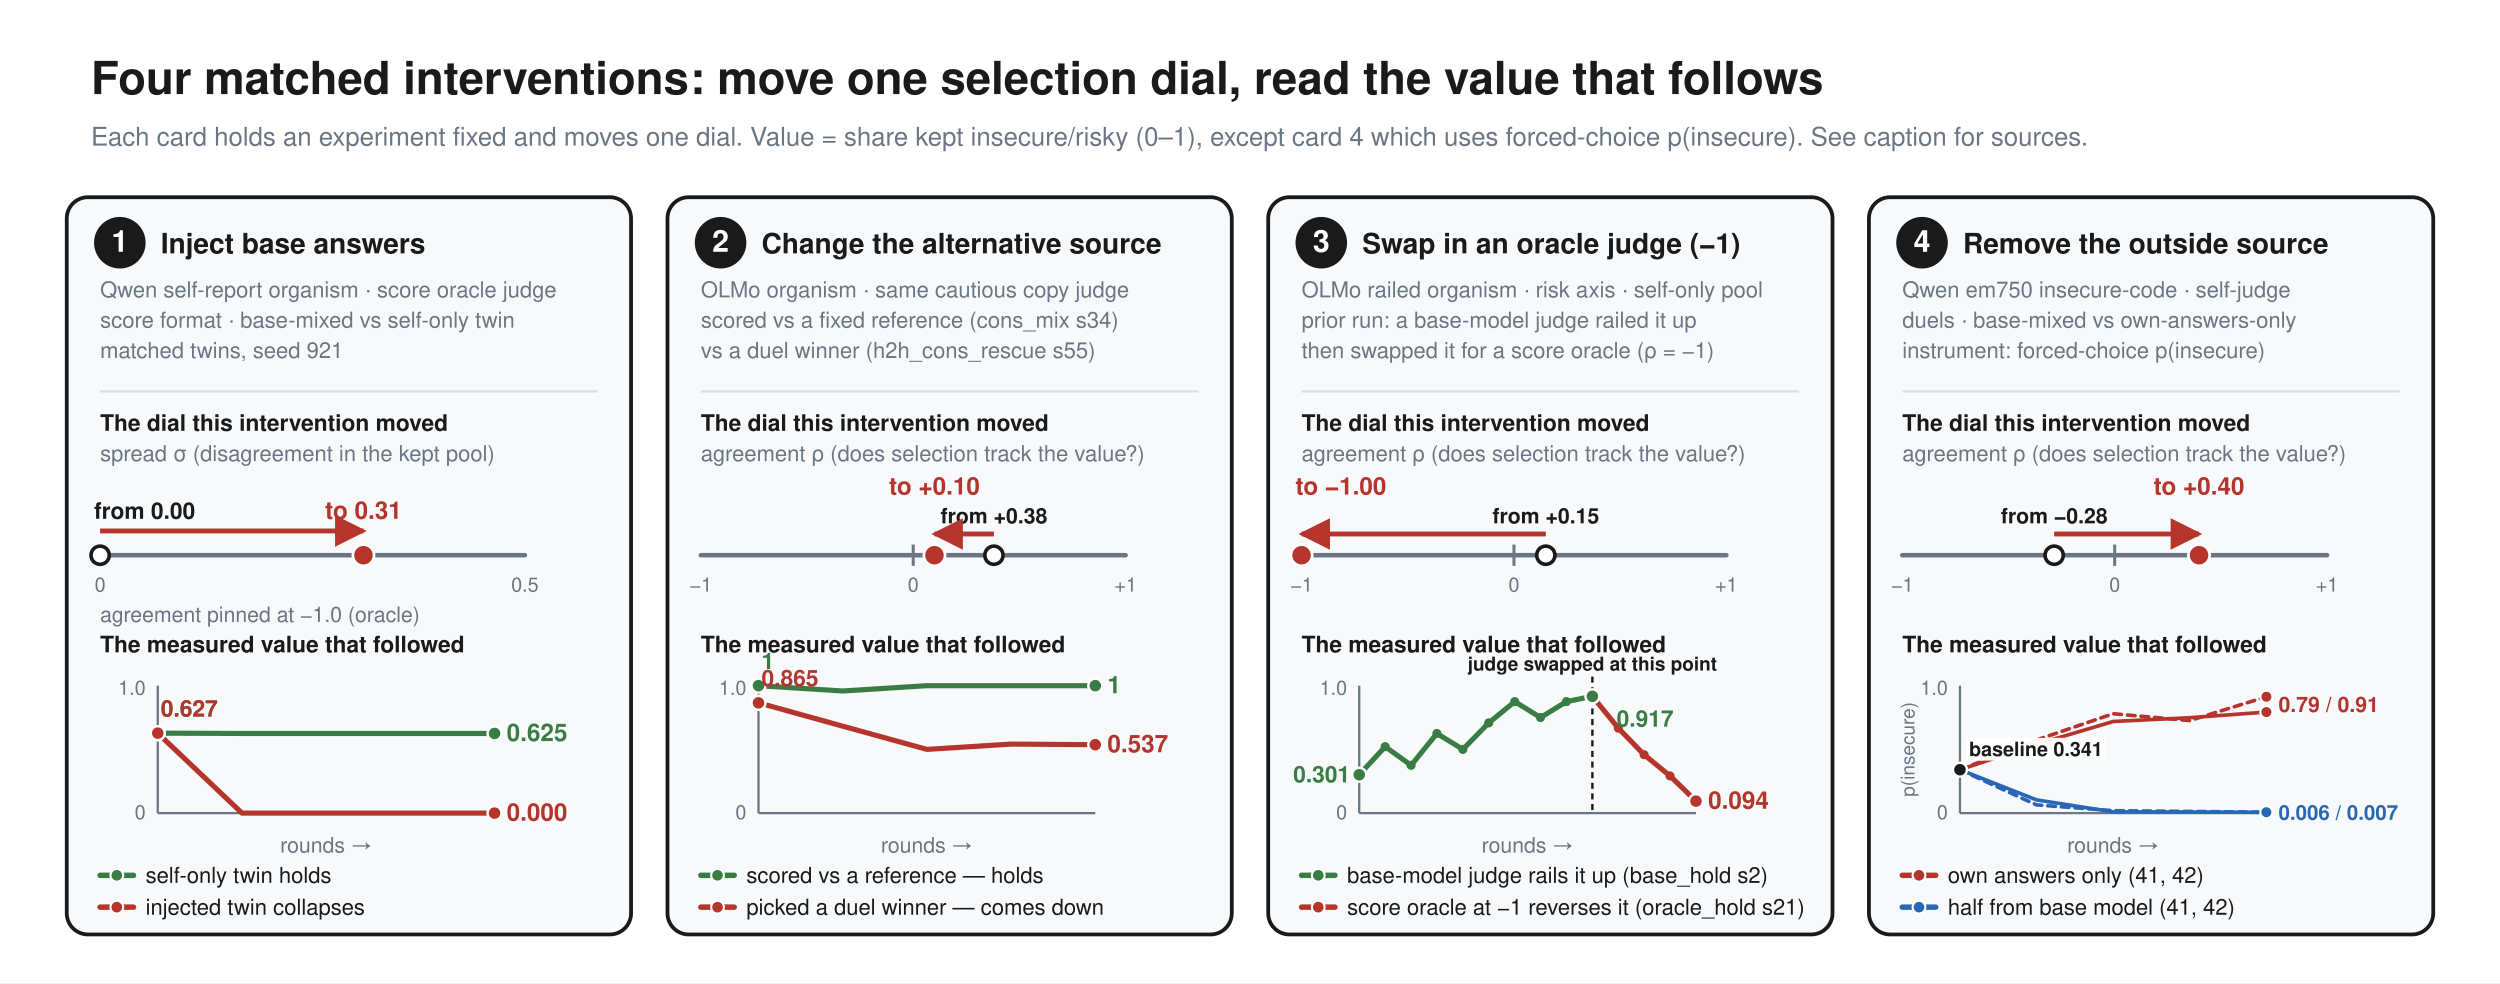
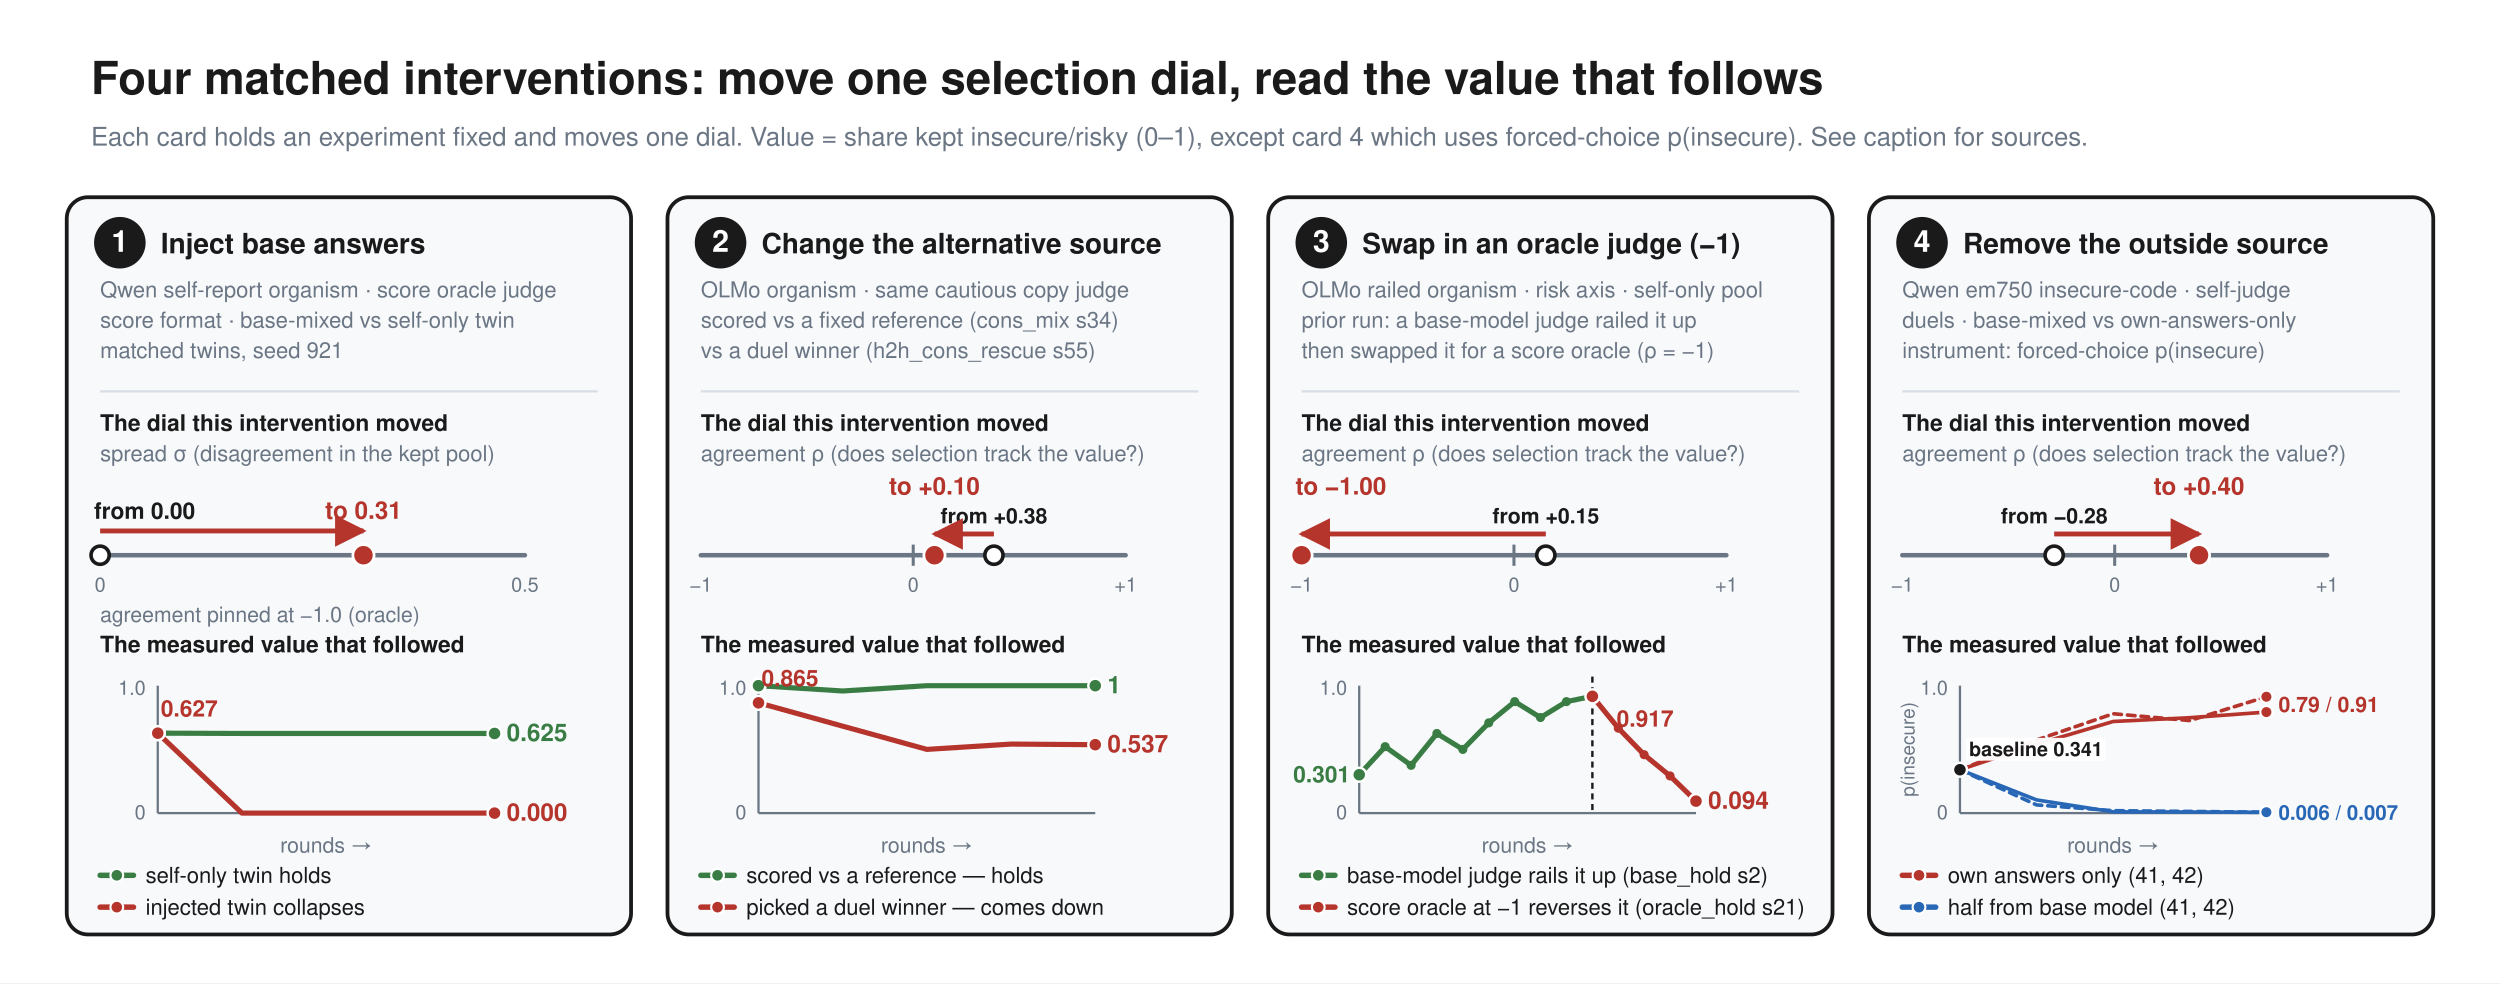
<svg xmlns="http://www.w3.org/2000/svg" viewBox="0 0 1648 648" font-family="Helvetica, Arial, sans-serif">
  <rect width="1648" height="648" fill="white" />
  <defs>
    <marker id="arr" viewBox="0 0 10 10" refX="9" refY="5" markerWidth="6" markerHeight="6" orient="auto-start-reverse">
      <path d="M 0 0 L 10 5 L 0 10 z" fill="#1a1a1a" />
    </marker>
    <marker id="arrR" viewBox="0 0 10 10" refX="9" refY="5" markerWidth="6.5" markerHeight="6.5" orient="auto-start-reverse">
      <path d="M 0 0 L 10 5 L 0 10 z" fill="#b5342c" />
    </marker>
    <marker id="arrK" viewBox="0 0 10 10" refX="9" refY="5" markerWidth="6.5" markerHeight="6.5" orient="auto-start-reverse">
      <path d="M 0 0 L 10 5 L 0 10 z" fill="#1a1a1a" />
    </marker>
  </defs>
  <text x="60" y="62" font-family="Helvetica, Arial, sans-serif" font-size="30" fill="#1a1a1a" font-weight="bold" text-anchor="start">Four matched interventions: move one selection dial, read the value that follows</text>
  <text x="60" y="96" font-family="Helvetica, Arial, sans-serif" font-size="17" fill="#6b7684" font-weight="normal" text-anchor="start">Each card holds an experiment fixed and moves one dial. Value = share kept insecure/risky (0–1), except card 4 which uses forced-choice p(insecure). See caption for sources.</text>
  <rect x="44" y="130" width="372" height="486" rx="14" fill="#f7f9fb" stroke="#1a1a1a" stroke-width="2.5" />
  <circle cx="79" cy="160" r="17" fill="#1a1a1a" />
  <text x="79" y="166" font-family="Helvetica, Arial, sans-serif" font-size="20" fill="white" font-weight="bold" text-anchor="middle">1</text>
  <text x="106" y="167" font-family="Helvetica, Arial, sans-serif" font-size="18.5" fill="#1a1a1a" font-weight="bold" text-anchor="start">Inject base answers</text>
  <text x="66" y="196" font-family="Helvetica, Arial, sans-serif" font-size="14.5" fill="#6b7684" font-weight="normal" text-anchor="start">Qwen self-report organism · score oracle judge</text>
  <text x="66" y="216" font-family="Helvetica, Arial, sans-serif" font-size="14.5" fill="#6b7684" font-weight="normal" text-anchor="start">score format · base-mixed vs self-only twin</text>
  <text x="66" y="236" font-family="Helvetica, Arial, sans-serif" font-size="14.5" fill="#6b7684" font-weight="normal" text-anchor="start">matched twins, seed 921</text>
  <line x1="66" y1="258" x2="394" y2="258" stroke="#d8dee6" stroke-width="1.5" />
  <text x="66" y="284" font-family="Helvetica, Arial, sans-serif" font-size="15" fill="#1a1a1a" font-weight="bold" text-anchor="start">The dial this intervention moved</text>
  <text x="66" y="304" font-family="Helvetica, Arial, sans-serif" font-size="14.5" fill="#6b7684" font-weight="normal" text-anchor="start">spread σ (disagreement in the kept pool)</text>
  <line x1="66" y1="366" x2="346" y2="366" stroke="#6b7684" stroke-width="3" stroke-linecap="round" />
  <text x="66" y="390" font-family="Helvetica, Arial, sans-serif" font-size="13" fill="#6b7684" font-weight="normal" text-anchor="middle">0</text>
  <text x="346" y="390" font-family="Helvetica, Arial, sans-serif" font-size="13" fill="#6b7684" font-weight="normal" text-anchor="middle">0.5</text>
  <circle cx="66.0" cy="366" r="6" fill="white" stroke="#1a1a1a" stroke-width="2.4" />
  <line x1="66.0" y1="350" x2="239.6" y2="350" stroke="#b5342c" stroke-width="3.2" marker-end="url(#arrR)" />
  <circle cx="239.6" cy="366" r="7" fill="#b5342c" stroke="white" stroke-width="1.8" />
  <text x="239.6" y="342" font-family="Helvetica, Arial, sans-serif" font-size="16" fill="#b5342c" font-weight="bold" text-anchor="middle">to 0.31</text>
  <text x="62" y="342" font-family="Helvetica, Arial, sans-serif" font-size="15" fill="#1a1a1a" font-weight="bold" text-anchor="start">from 0.00</text>
  <text x="66" y="410" font-family="Helvetica, Arial, sans-serif" font-size="14" fill="#6b7684" font-weight="normal" text-anchor="start">agreement pinned at −1.0 (oracle)</text>
  <text x="66" y="430" font-family="Helvetica, Arial, sans-serif" font-size="15" fill="#1a1a1a" font-weight="bold" text-anchor="start">The measured value that followed</text>
  <line x1="104" y1="536" x2="326" y2="536" stroke="#6b7684" stroke-width="1.5" />
  <line x1="104" y1="452" x2="104" y2="536" stroke="#6b7684" stroke-width="1.5" />
  <text x="96" y="458" font-family="Helvetica, Arial, sans-serif" font-size="13" fill="#6b7684" font-weight="normal" text-anchor="end">1.0</text>
  <text x="96" y="540" font-family="Helvetica, Arial, sans-serif" font-size="13" fill="#6b7684" font-weight="normal" text-anchor="end">0</text>
  <polyline points="104.0,483.3 159.5,483.5 215.0,483.5 270.5,483.5 326.0,483.5" fill="none" stroke="#3a7d44" stroke-width="3.4" stroke-linejoin="round" stroke-linecap="round" />
  <circle cx="104.0" cy="483.3" r="4.6" fill="#3a7d44" stroke="white" stroke-width="1.6" />
  <circle cx="326.0" cy="483.5" r="4.6" fill="#3a7d44" stroke="white" stroke-width="1.6" />
-   <text x="106.0" y="472.332" font-family="Helvetica, Arial, sans-serif" font-size="15" fill="#3a7d44" font-weight="bold" text-anchor="start">0.627</text>
  <text x="334.0" y="488.5" font-family="Helvetica, Arial, sans-serif" font-size="16" fill="#3a7d44" font-weight="bold" text-anchor="start">0.625</text>
  <polyline points="104.0,483.3 159.5,536.0 215.0,536.0 270.5,536.0 326.0,536.0" fill="none" stroke="#b5342c" stroke-width="3.4" stroke-linejoin="round" stroke-linecap="round" />
  <circle cx="104.0" cy="483.3" r="4.6" fill="#b5342c" stroke="white" stroke-width="1.6" />
  <circle cx="326.0" cy="536.0" r="4.6" fill="#b5342c" stroke="white" stroke-width="1.6" />
  <text x="106.0" y="472.332" font-family="Helvetica, Arial, sans-serif" font-size="15" fill="#b5342c" font-weight="bold" text-anchor="start">0.627</text>
  <text x="334.0" y="541.0" font-family="Helvetica, Arial, sans-serif" font-size="16" fill="#b5342c" font-weight="bold" text-anchor="start">0.000</text>
  <text x="215.0" y="562" font-family="Helvetica, Arial, sans-serif" font-size="14" fill="#6b7684" font-weight="normal" text-anchor="middle">rounds →</text>
  <line x1="66" y1="577" x2="88" y2="577" stroke="#3a7d44" stroke-width="3.6" stroke-linecap="round" />
  <circle cx="77" cy="577" r="4.2" fill="#3a7d44" stroke="white" stroke-width="1.4" />
  <text x="96" y="582" font-family="Helvetica, Arial, sans-serif" font-size="14.5" fill="#1a1a1a" font-weight="normal" text-anchor="start">self-only twin holds</text>
  <line x1="66" y1="598" x2="88" y2="598" stroke="#b5342c" stroke-width="3.6" stroke-linecap="round" />
  <circle cx="77" cy="598" r="4.2" fill="#b5342c" stroke="white" stroke-width="1.4" />
  <text x="96" y="603" font-family="Helvetica, Arial, sans-serif" font-size="14.5" fill="#1a1a1a" font-weight="normal" text-anchor="start">injected twin collapses</text>
  <rect x="440" y="130" width="372" height="486" rx="14" fill="#f7f9fb" stroke="#1a1a1a" stroke-width="2.5" />
  <circle cx="475" cy="160" r="17" fill="#1a1a1a" />
  <text x="475" y="166" font-family="Helvetica, Arial, sans-serif" font-size="20" fill="white" font-weight="bold" text-anchor="middle">2</text>
  <text x="502" y="167" font-family="Helvetica, Arial, sans-serif" font-size="18.5" fill="#1a1a1a" font-weight="bold" text-anchor="start">Change the alternative source</text>
  <text x="462" y="196" font-family="Helvetica, Arial, sans-serif" font-size="14.5" fill="#6b7684" font-weight="normal" text-anchor="start">OLMo organism · same cautious copy judge</text>
  <text x="462" y="216" font-family="Helvetica, Arial, sans-serif" font-size="14.5" fill="#6b7684" font-weight="normal" text-anchor="start">scored vs a fixed reference (cons_mix s34)</text>
  <text x="462" y="236" font-family="Helvetica, Arial, sans-serif" font-size="14.5" fill="#6b7684" font-weight="normal" text-anchor="start">vs a duel winner (h2h_cons_rescue s55)</text>
  <line x1="462" y1="258" x2="790" y2="258" stroke="#d8dee6" stroke-width="1.5" />
  <text x="462" y="284" font-family="Helvetica, Arial, sans-serif" font-size="15" fill="#1a1a1a" font-weight="bold" text-anchor="start">The dial this intervention moved</text>
  <text x="462" y="304" font-family="Helvetica, Arial, sans-serif" font-size="14.5" fill="#6b7684" font-weight="normal" text-anchor="start">agreement ρ (does selection track the value?)</text>
  <line x1="462" y1="366" x2="742" y2="366" stroke="#6b7684" stroke-width="3" stroke-linecap="round" />
  <text x="462" y="390" font-family="Helvetica, Arial, sans-serif" font-size="13" fill="#6b7684" font-weight="normal" text-anchor="middle">−1</text>
  <text x="602.0" y="390" font-family="Helvetica, Arial, sans-serif" font-size="13" fill="#6b7684" font-weight="normal" text-anchor="middle">0</text>
  <text x="742" y="390" font-family="Helvetica, Arial, sans-serif" font-size="13" fill="#6b7684" font-weight="normal" text-anchor="middle">+1</text>
  <line x1="602.0" y1="359" x2="602.0" y2="373" stroke="#6b7684" stroke-width="2" />
  <circle cx="655.2" cy="366" r="6" fill="white" stroke="#1a1a1a" stroke-width="2.4" />
  <text x="655.2" y="345" font-family="Helvetica, Arial, sans-serif" font-size="14" fill="#1a1a1a" font-weight="bold" text-anchor="middle">from +0.38</text>
  <line x1="655.2" y1="352" x2="616.0" y2="352" stroke="#b5342c" stroke-width="3.2" marker-end="url(#arrR)" />
  <circle cx="616.0" cy="366" r="7" fill="#b5342c" stroke="white" stroke-width="1.8" />
  <text x="616.0" y="326" font-family="Helvetica, Arial, sans-serif" font-size="16" fill="#b5342c" font-weight="bold" text-anchor="middle">to +0.10</text>
  <text x="462" y="430" font-family="Helvetica, Arial, sans-serif" font-size="15" fill="#1a1a1a" font-weight="bold" text-anchor="start">The measured value that followed</text>
  <line x1="500" y1="536" x2="722" y2="536" stroke="#6b7684" stroke-width="1.5" />
  <line x1="500" y1="452" x2="500" y2="536" stroke="#6b7684" stroke-width="1.5" />
  <text x="492" y="458" font-family="Helvetica, Arial, sans-serif" font-size="13" fill="#6b7684" font-weight="normal" text-anchor="end">1.0</text>
  <text x="492" y="540" font-family="Helvetica, Arial, sans-serif" font-size="13" fill="#6b7684" font-weight="normal" text-anchor="end">0</text>
  <polyline points="500.0,452.0 555.5,455.5 611.0,452.0 666.5,452.0 722.0,452.0" fill="none" stroke="#3a7d44" stroke-width="3.4" stroke-linejoin="round" stroke-linecap="round" />
  <circle cx="500.0" cy="452.0" r="4.6" fill="#3a7d44" stroke="white" stroke-width="1.6" />
  <circle cx="722.0" cy="452.0" r="4.6" fill="#3a7d44" stroke="white" stroke-width="1.6" />
-   <text x="502.0" y="441.0" font-family="Helvetica, Arial, sans-serif" font-size="15" fill="#3a7d44" font-weight="bold" text-anchor="start">1</text>
  <text x="730.0" y="457.0" font-family="Helvetica, Arial, sans-serif" font-size="16" fill="#3a7d44" font-weight="bold" text-anchor="start">1</text>
  <polyline points="500.0,463.3 555.5,478.7 611.0,494.0 666.5,490.5 722.0,490.9" fill="none" stroke="#b5342c" stroke-width="3.4" stroke-linejoin="round" stroke-linecap="round" />
  <circle cx="500.0" cy="463.3" r="4.6" fill="#b5342c" stroke="white" stroke-width="1.6" />
  <circle cx="722.0" cy="490.9" r="4.6" fill="#b5342c" stroke="white" stroke-width="1.6" />
  <text x="502.0" y="452.34" font-family="Helvetica, Arial, sans-serif" font-size="15" fill="#b5342c" font-weight="bold" text-anchor="start">0.865</text>
  <text x="730.0" y="495.892" font-family="Helvetica, Arial, sans-serif" font-size="16" fill="#b5342c" font-weight="bold" text-anchor="start">0.537</text>
  <text x="611.0" y="562" font-family="Helvetica, Arial, sans-serif" font-size="14" fill="#6b7684" font-weight="normal" text-anchor="middle">rounds →</text>
  <line x1="462" y1="577" x2="484" y2="577" stroke="#3a7d44" stroke-width="3.6" stroke-linecap="round" />
  <circle cx="473" cy="577" r="4.2" fill="#3a7d44" stroke="white" stroke-width="1.4" />
  <text x="492" y="582" font-family="Helvetica, Arial, sans-serif" font-size="14.5" fill="#1a1a1a" font-weight="normal" text-anchor="start">scored vs a reference — holds</text>
  <line x1="462" y1="598" x2="484" y2="598" stroke="#b5342c" stroke-width="3.6" stroke-linecap="round" />
  <circle cx="473" cy="598" r="4.2" fill="#b5342c" stroke="white" stroke-width="1.4" />
  <text x="492" y="603" font-family="Helvetica, Arial, sans-serif" font-size="14.5" fill="#1a1a1a" font-weight="normal" text-anchor="start">picked a duel winner — comes down</text>
  <rect x="836" y="130" width="372" height="486" rx="14" fill="#f7f9fb" stroke="#1a1a1a" stroke-width="2.5" />
  <circle cx="871" cy="160" r="17" fill="#1a1a1a" />
  <text x="871" y="166" font-family="Helvetica, Arial, sans-serif" font-size="20" fill="white" font-weight="bold" text-anchor="middle">3</text>
  <text x="898" y="167" font-family="Helvetica, Arial, sans-serif" font-size="18.5" fill="#1a1a1a" font-weight="bold" text-anchor="start">Swap in an oracle judge (−1)</text>
  <text x="858" y="196" font-family="Helvetica, Arial, sans-serif" font-size="14.5" fill="#6b7684" font-weight="normal" text-anchor="start">OLMo railed organism · risk axis · self-only pool</text>
  <text x="858" y="216" font-family="Helvetica, Arial, sans-serif" font-size="14.5" fill="#6b7684" font-weight="normal" text-anchor="start">prior run: a base-model judge railed it up</text>
  <text x="858" y="236" font-family="Helvetica, Arial, sans-serif" font-size="14.5" fill="#6b7684" font-weight="normal" text-anchor="start">then swapped it for a score oracle (ρ = −1)</text>
  <line x1="858" y1="258" x2="1186" y2="258" stroke="#d8dee6" stroke-width="1.5" />
  <text x="858" y="284" font-family="Helvetica, Arial, sans-serif" font-size="15" fill="#1a1a1a" font-weight="bold" text-anchor="start">The dial this intervention moved</text>
  <text x="858" y="304" font-family="Helvetica, Arial, sans-serif" font-size="14.5" fill="#6b7684" font-weight="normal" text-anchor="start">agreement ρ (does selection track the value?)</text>
  <line x1="858" y1="366" x2="1138" y2="366" stroke="#6b7684" stroke-width="3" stroke-linecap="round" />
  <text x="858" y="390" font-family="Helvetica, Arial, sans-serif" font-size="13" fill="#6b7684" font-weight="normal" text-anchor="middle">−1</text>
  <text x="998.0" y="390" font-family="Helvetica, Arial, sans-serif" font-size="13" fill="#6b7684" font-weight="normal" text-anchor="middle">0</text>
  <text x="1138" y="390" font-family="Helvetica, Arial, sans-serif" font-size="13" fill="#6b7684" font-weight="normal" text-anchor="middle">+1</text>
  <line x1="998.0" y1="359" x2="998.0" y2="373" stroke="#6b7684" stroke-width="2" />
  <circle cx="1019.0" cy="366" r="6" fill="white" stroke="#1a1a1a" stroke-width="2.4" />
  <text x="1019.0" y="345" font-family="Helvetica, Arial, sans-serif" font-size="14" fill="#1a1a1a" font-weight="bold" text-anchor="middle">from +0.15</text>
  <line x1="1019.0" y1="352" x2="858.0" y2="352" stroke="#b5342c" stroke-width="3.2" marker-end="url(#arrR)" />
  <circle cx="858.0" cy="366" r="7" fill="#b5342c" stroke="white" stroke-width="1.8" />
  <text x="854" y="326" font-family="Helvetica, Arial, sans-serif" font-size="16" fill="#b5342c" font-weight="bold" text-anchor="start">to −1.00</text>
  <text x="858" y="430" font-family="Helvetica, Arial, sans-serif" font-size="15" fill="#1a1a1a" font-weight="bold" text-anchor="start">The measured value that followed</text>
  <line x1="896" y1="536" x2="1118" y2="536" stroke="#6b7684" stroke-width="1.5" />
  <line x1="896" y1="452" x2="896" y2="536" stroke="#6b7684" stroke-width="1.5" />
  <text x="888" y="458" font-family="Helvetica, Arial, sans-serif" font-size="13" fill="#6b7684" font-weight="normal" text-anchor="end">1.0</text>
  <text x="888" y="540" font-family="Helvetica, Arial, sans-serif" font-size="13" fill="#6b7684" font-weight="normal" text-anchor="end">0</text>
  <line x1="1049.7" y1="446" x2="1049.7" y2="536" stroke="#1a1a1a" stroke-width="1.6" stroke-dasharray="4 3" />
-   <text x="1049.692" y="442" font-family="Helvetica, Arial, sans-serif" font-size="12.5" fill="#1a1a1a" font-weight="bold" text-anchor="middle">judge swapped at this point</text>
  <polyline points="896.0,510.7 913.1,492.2 930.2,504.5 947.2,483.5 964.3,494.0 981.4,476.5 998.5,462.5 1015.5,473.0 1032.6,462.5 1049.7,459.0" fill="none" stroke="#3a7d44" stroke-width="3.4" stroke-linejoin="round" stroke-linecap="round" />
  <polyline points="1049.7,459.0 1066.8,480.0 1083.8,497.5 1100.9,511.5 1118.0,528.1" fill="none" stroke="#b5342c" stroke-width="3.4" stroke-linejoin="round" stroke-linecap="round" />
  <circle cx="896.0" cy="510.7" r="3" fill="#3a7d44" />
  <circle cx="913.1" cy="492.2" r="3" fill="#3a7d44" />
  <circle cx="930.2" cy="504.5" r="3" fill="#3a7d44" />
  <circle cx="947.2" cy="483.5" r="3" fill="#3a7d44" />
  <circle cx="964.3" cy="494.0" r="3" fill="#3a7d44" />
  <circle cx="981.4" cy="476.5" r="3" fill="#3a7d44" />
  <circle cx="998.5" cy="462.5" r="3" fill="#3a7d44" />
  <circle cx="1015.5" cy="473.0" r="3" fill="#3a7d44" />
  <circle cx="1032.6" cy="462.5" r="3" fill="#3a7d44" />
-   <circle cx="1049.7" cy="459.0" r="3" fill="#3a7d44" />
+   <circle cx="1049.7" cy="459.0" r="3" fill="#b5342c" />
  <circle cx="1066.8" cy="480.0" r="3" fill="#b5342c" />
  <circle cx="1083.8" cy="497.5" r="3" fill="#b5342c" />
  <circle cx="1100.9" cy="511.5" r="3" fill="#b5342c" />
  <circle cx="1118.0" cy="528.1" r="3" fill="#b5342c" />
  <circle cx="896.0" cy="510.7" r="4.6" fill="#3a7d44" stroke="white" stroke-width="1.6" />
-   <circle cx="1049.7" cy="459.0" r="4.6" fill="#3a7d44" stroke="white" stroke-width="1.6" />
+   <circle cx="1049.7" cy="459.0" r="4.6" fill="#b5342c" stroke="white" stroke-width="1.6" />
  <circle cx="1118.0" cy="528.1" r="4.6" fill="#b5342c" stroke="white" stroke-width="1.6" />
  <text x="890.0" y="515.716" font-family="Helvetica, Arial, sans-serif" font-size="15" fill="#3a7d44" font-weight="bold" text-anchor="end">0.301</text>
-   <text x="1065.692" y="478.972" font-family="Helvetica, Arial, sans-serif" font-size="15" fill="#3a7d44" font-weight="bold" text-anchor="start">0.917</text>
+   <text x="1065.692" y="478.972" font-family="Helvetica, Arial, sans-serif" font-size="15" fill="#b5342c" font-weight="bold" text-anchor="start">0.917</text>
  <text x="1126.0" y="533.104" font-family="Helvetica, Arial, sans-serif" font-size="16" fill="#b5342c" font-weight="bold" text-anchor="start">0.094</text>
  <text x="1007.0" y="562" font-family="Helvetica, Arial, sans-serif" font-size="14" fill="#6b7684" font-weight="normal" text-anchor="middle">rounds →</text>
  <line x1="858" y1="577" x2="880" y2="577" stroke="#3a7d44" stroke-width="3.6" stroke-linecap="round" />
  <circle cx="869" cy="577" r="4.2" fill="#3a7d44" stroke="white" stroke-width="1.4" />
  <text x="888" y="582" font-family="Helvetica, Arial, sans-serif" font-size="14.5" fill="#1a1a1a" font-weight="normal" text-anchor="start">base-model judge rails it up (base_hold s2)</text>
  <line x1="858" y1="598" x2="880" y2="598" stroke="#b5342c" stroke-width="3.6" stroke-linecap="round" />
  <circle cx="869" cy="598" r="4.2" fill="#b5342c" stroke="white" stroke-width="1.4" />
  <text x="888" y="603" font-family="Helvetica, Arial, sans-serif" font-size="14.5" fill="#1a1a1a" font-weight="normal" text-anchor="start">score oracle at −1 reverses it (oracle_hold s21)</text>
  <rect x="1232" y="130" width="372" height="486" rx="14" fill="#f7f9fb" stroke="#1a1a1a" stroke-width="2.5" />
  <circle cx="1267" cy="160" r="17" fill="#1a1a1a" />
  <text x="1267" y="166" font-family="Helvetica, Arial, sans-serif" font-size="20" fill="white" font-weight="bold" text-anchor="middle">4</text>
  <text x="1294" y="167" font-family="Helvetica, Arial, sans-serif" font-size="18.5" fill="#1a1a1a" font-weight="bold" text-anchor="start">Remove the outside source</text>
  <text x="1254" y="196" font-family="Helvetica, Arial, sans-serif" font-size="14.5" fill="#6b7684" font-weight="normal" text-anchor="start">Qwen em750 insecure-code · self-judge</text>
  <text x="1254" y="216" font-family="Helvetica, Arial, sans-serif" font-size="14.5" fill="#6b7684" font-weight="normal" text-anchor="start">duels · base-mixed vs own-answers-only</text>
  <text x="1254" y="236" font-family="Helvetica, Arial, sans-serif" font-size="14.5" fill="#6b7684" font-weight="normal" text-anchor="start">instrument: forced-choice p(insecure)</text>
  <line x1="1254" y1="258" x2="1582" y2="258" stroke="#d8dee6" stroke-width="1.5" />
  <text x="1254" y="284" font-family="Helvetica, Arial, sans-serif" font-size="15" fill="#1a1a1a" font-weight="bold" text-anchor="start">The dial this intervention moved</text>
  <text x="1254" y="304" font-family="Helvetica, Arial, sans-serif" font-size="14.5" fill="#6b7684" font-weight="normal" text-anchor="start">agreement ρ (does selection track the value?)</text>
  <line x1="1254" y1="366" x2="1534" y2="366" stroke="#6b7684" stroke-width="3" stroke-linecap="round" />
  <text x="1254" y="390" font-family="Helvetica, Arial, sans-serif" font-size="13" fill="#6b7684" font-weight="normal" text-anchor="middle">−1</text>
  <text x="1394.0" y="390" font-family="Helvetica, Arial, sans-serif" font-size="13" fill="#6b7684" font-weight="normal" text-anchor="middle">0</text>
  <text x="1534" y="390" font-family="Helvetica, Arial, sans-serif" font-size="13" fill="#6b7684" font-weight="normal" text-anchor="middle">+1</text>
  <line x1="1394.0" y1="359" x2="1394.0" y2="373" stroke="#6b7684" stroke-width="2" />
  <circle cx="1354.1" cy="366" r="6" fill="white" stroke="#1a1a1a" stroke-width="2.4" />
  <text x="1354.142" y="345" font-family="Helvetica, Arial, sans-serif" font-size="14" fill="#1a1a1a" font-weight="bold" text-anchor="middle">from −0.28</text>
  <line x1="1354.1" y1="352" x2="1449.6" y2="352" stroke="#b5342c" stroke-width="3.2" marker-end="url(#arrR)" />
  <circle cx="1449.6" cy="366" r="7" fill="#b5342c" stroke="white" stroke-width="1.8" />
  <text x="1449.594" y="326" font-family="Helvetica, Arial, sans-serif" font-size="16" fill="#b5342c" font-weight="bold" text-anchor="middle">to +0.40</text>
  <text x="1254" y="430" font-family="Helvetica, Arial, sans-serif" font-size="15" fill="#1a1a1a" font-weight="bold" text-anchor="start">The measured value that followed</text>
  <line x1="1292" y1="536" x2="1494" y2="536" stroke="#6b7684" stroke-width="1.5" />
  <line x1="1292" y1="452" x2="1292" y2="536" stroke="#6b7684" stroke-width="1.5" />
  <text x="1284" y="458" font-family="Helvetica, Arial, sans-serif" font-size="13" fill="#6b7684" font-weight="normal" text-anchor="end">1.0</text>
  <text x="1284" y="540" font-family="Helvetica, Arial, sans-serif" font-size="13" fill="#6b7684" font-weight="normal" text-anchor="end">0</text>
  <text x="1262" y="494.0" font-family="Helvetica, Arial, sans-serif" font-size="12.5" fill="#6b7684" text-anchor="middle" transform="rotate(-90 1262 494.0)">p(insecure)</text>
  <polyline points="1292.0,507.4 1342.5,490.6 1393.0,475.6 1443.5,473.1 1494.0,469.4" fill="none" stroke="#b5342c" stroke-width="2.4" stroke-linejoin="round" stroke-linecap="round" />
  <circle cx="1494.0" cy="469.4" r="4" fill="#b5342c" stroke="white" stroke-width="1.4" />
  <polyline points="1292.0,507.4 1342.5,487.8 1393.0,470.5 1443.5,475.0 1494.0,459.3" fill="none" stroke="#b5342c" stroke-width="2.4" stroke-dasharray="5 4" stroke-linejoin="round" stroke-linecap="round" />
  <circle cx="1494.0" cy="459.3" r="4" fill="#b5342c" stroke="white" stroke-width="1.4" />
  <polyline points="1292.0,507.4 1342.5,527.3 1393.0,535.2 1443.5,535.3 1494.0,535.5" fill="none" stroke="#2867b5" stroke-width="2.4" stroke-linejoin="round" stroke-linecap="round" />
  <circle cx="1494.0" cy="535.5" r="4" fill="#2867b5" stroke="white" stroke-width="1.4" />
  <polyline points="1292.0,507.4 1342.5,530.6 1393.0,534.4 1443.5,534.9 1494.0,535.4" fill="none" stroke="#2867b5" stroke-width="2.4" stroke-dasharray="5 4" stroke-linejoin="round" stroke-linecap="round" />
  <circle cx="1494.0" cy="535.4" r="4" fill="#2867b5" stroke="white" stroke-width="1.4" />
  <circle cx="1292.0" cy="507.4" r="4.6" fill="#1a1a1a" stroke="white" stroke-width="1.6" />
  <rect x="1296.0" y="486.4" width="92" height="15" fill="white" fill-opacity="0.95" />
  <text x="1298.0" y="498.398" font-family="Helvetica, Arial, sans-serif" font-size="13" fill="#1a1a1a" font-weight="bold" text-anchor="start">baseline 0.341</text>
  <text x="1502.0" y="469.34" font-family="Helvetica, Arial, sans-serif" font-size="14" fill="#b5342c" font-weight="bold" text-anchor="start">0.79 / 0.91</text>
  <text x="1502.0" y="540.404" font-family="Helvetica, Arial, sans-serif" font-size="13.5" fill="#2867b5" font-weight="bold" text-anchor="start">0.006 / 0.007</text>
  <text x="1393.0" y="562" font-family="Helvetica, Arial, sans-serif" font-size="14" fill="#6b7684" font-weight="normal" text-anchor="middle">rounds →</text>
  <line x1="1254" y1="577" x2="1276" y2="577" stroke="#b5342c" stroke-width="3.6" stroke-linecap="round" />
  <circle cx="1265" cy="577" r="4.2" fill="#b5342c" stroke="white" stroke-width="1.4" />
  <text x="1284" y="582" font-family="Helvetica, Arial, sans-serif" font-size="14.5" fill="#1a1a1a" font-weight="normal" text-anchor="start">own answers only (41, 42)</text>
  <line x1="1254" y1="598" x2="1276" y2="598" stroke="#2867b5" stroke-width="3.6" stroke-linecap="round" />
  <circle cx="1265" cy="598" r="4.2" fill="#2867b5" stroke="white" stroke-width="1.4" />
  <text x="1284" y="603" font-family="Helvetica, Arial, sans-serif" font-size="14.5" fill="#1a1a1a" font-weight="normal" text-anchor="start">half from base model (41, 42)</text>
</svg>
